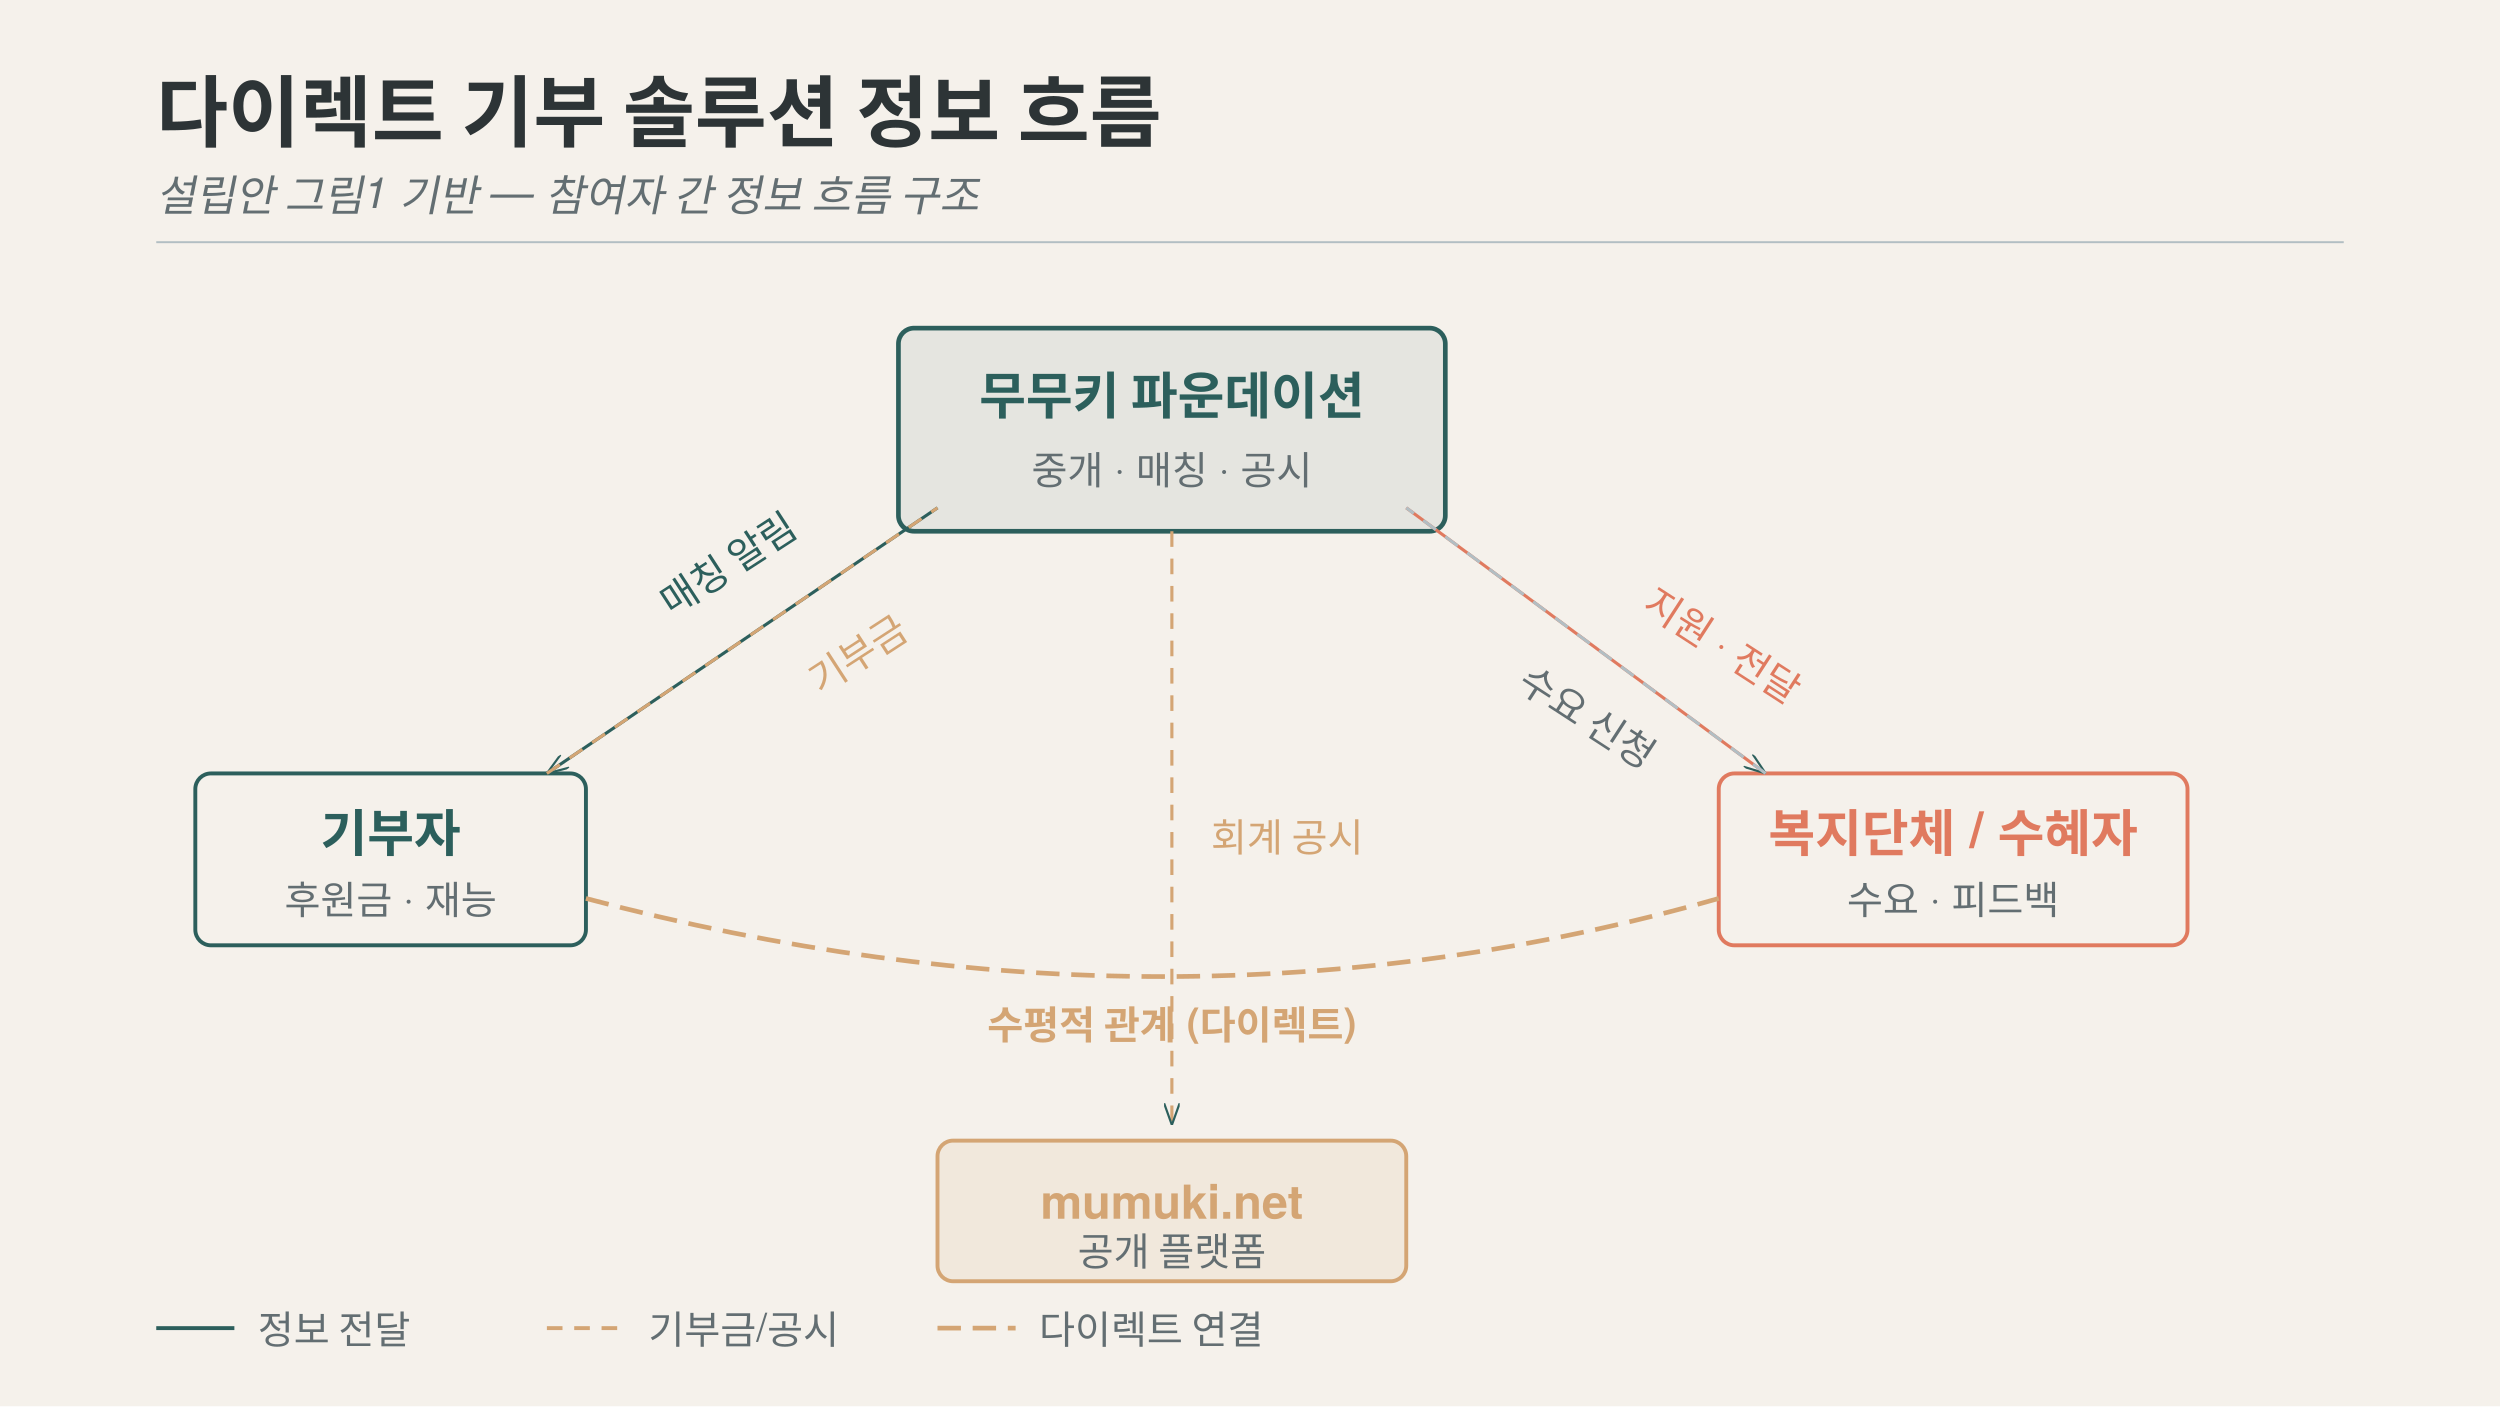
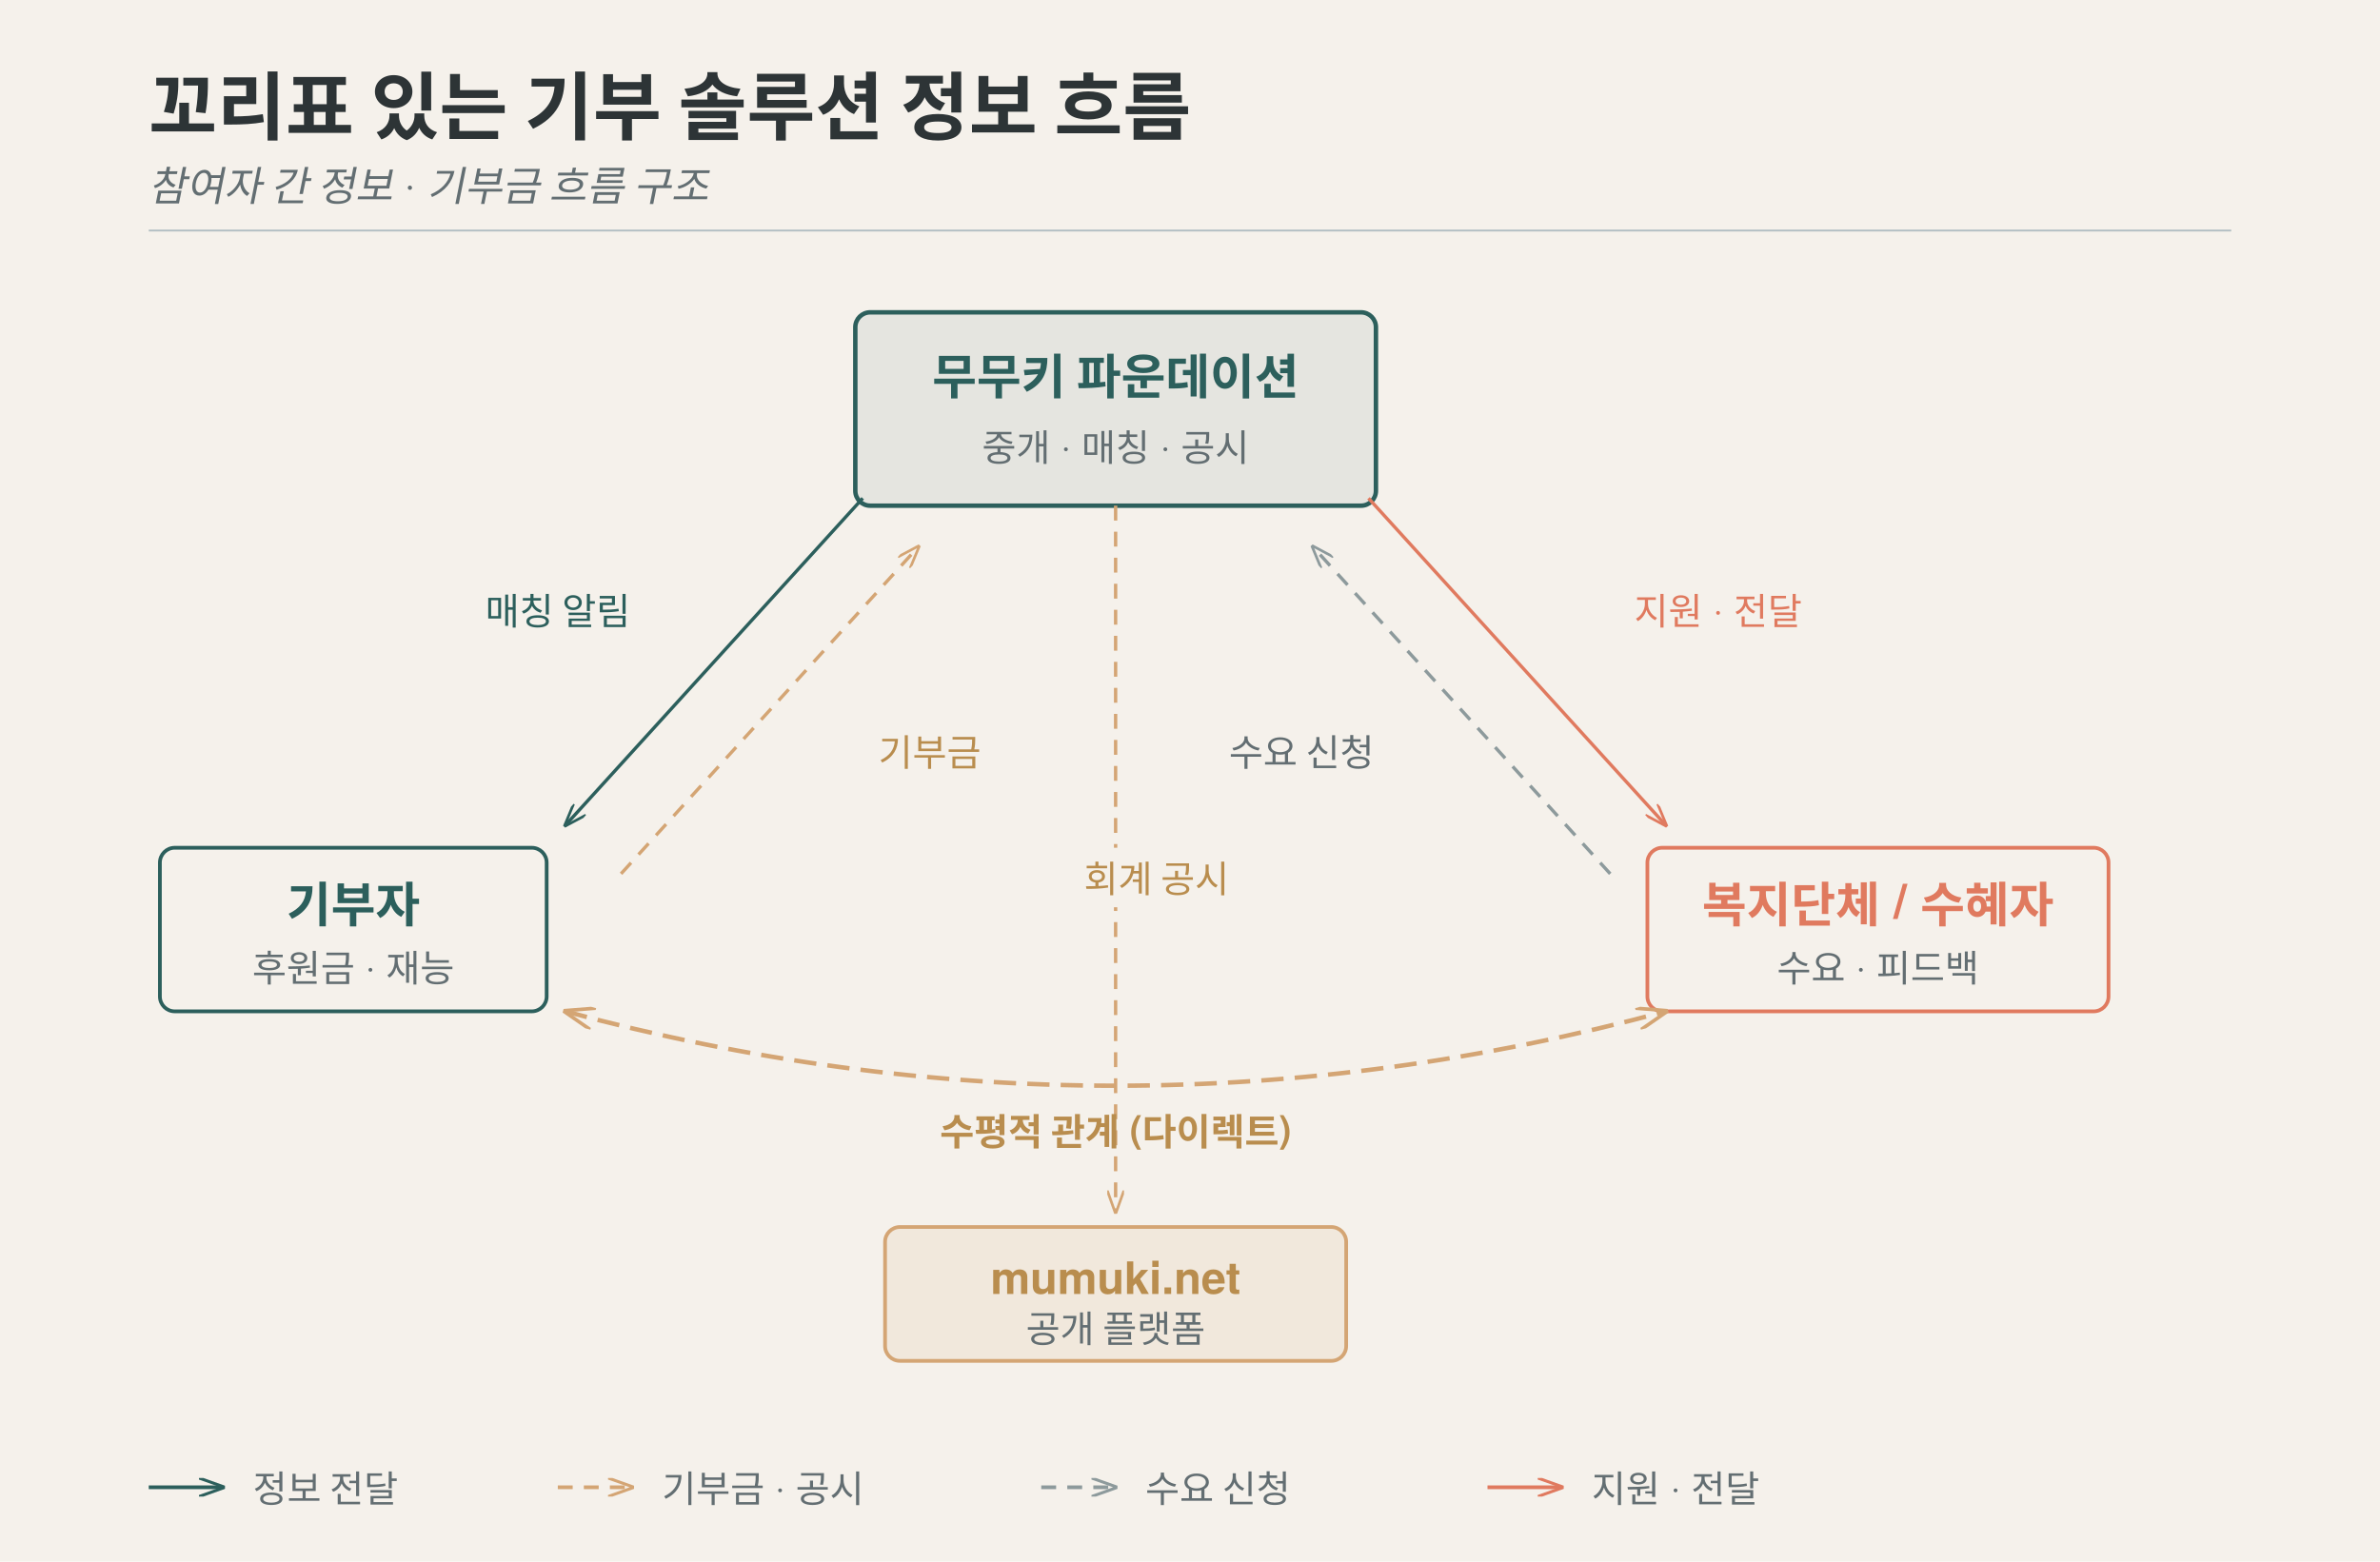
- <svg xmlns="http://www.w3.org/2000/svg" viewBox="0 0 640 360" width="640" height="360">
+ <svg xmlns="http://www.w3.org/2000/svg" viewBox="0 0 640 420" width="640" height="420">
  <defs>
    <style>
      .t-title { font-family: 'Georgia', 'Noto Serif KR', serif; font-weight: 700; }
      .t-body { font-family: 'Helvetica Neue', 'Noto Sans KR', sans-serif; }
      .t-label { font-family: 'Helvetica Neue', 'Noto Sans KR', sans-serif; font-size: 10px; }
    </style>
-     <marker id="af" markerWidth="7" markerHeight="5" refX="7" refY="2.5" orient="auto">
-       <path d="M 0 0 L 7 2.5 L 0 5" fill="none" stroke="#2C5F5C" stroke-width="0.7" />
+     <marker id="ah-teal" markerWidth="7" markerHeight="5" refX="6.5" refY="2.5" orient="auto-start-reverse">
+       <path d="M 0 0 L 7 2.5 L 0 5" fill="none" stroke="#2C5F5C" stroke-width="0.8" />
+     </marker>
+     <marker id="ah-coral" markerWidth="7" markerHeight="5" refX="6.5" refY="2.5" orient="auto-start-reverse">
+       <path d="M 0 0 L 7 2.5 L 0 5" fill="none" stroke="#E07A5F" stroke-width="0.8" />
+     </marker>
+     <marker id="ah-gold" markerWidth="7" markerHeight="5" refX="6.5" refY="2.5" orient="auto-start-reverse">
+       <path d="M 0 0 L 7 2.5 L 0 5" fill="none" stroke="#D4A574" stroke-width="0.8" />
+     </marker>
+     <marker id="ah-gray" markerWidth="7" markerHeight="5" refX="6.5" refY="2.5" orient="auto-start-reverse">
+       <path d="M 0 0 L 7 2.5 L 0 5" fill="none" stroke="#8D9A9C" stroke-width="0.8" />
    </marker>
  </defs>
-   <rect width="640" height="360" fill="#F5F1EB" />
-   <text x="40" y="36" class="t-title" font-size="20" fill="#2D3436">다이렉트 기부 솔루션 정보 흐름</text>
-   <text x="40" y="54" class="t-body" font-size="11" fill="#636E72" font-style="italic">설립안 그림1 기반 — 참여자 간 정보 흐름 구조</text>
+   <rect width="640" height="420" fill="#F5F1EB" />
+   <text x="40" y="36" class="t-title" font-size="20" fill="#2D3436">꼬리표 있는 기부 솔루션 정보 흐름</text>
+   <text x="40" y="54" class="t-body" font-size="11" fill="#636E72" font-style="italic">참여자 간 정보 · 기부금 흐름 구조</text>
  <line x1="40" y1="62" x2="600" y2="62" stroke="#B2BEC3" stroke-width="0.5" />
  <g transform="translate(300, 110)">
    <rect x="-70" y="-26" width="140" height="52" rx="4" fill="#2C5F5C" fill-opacity="0.08" stroke="#2C5F5C" stroke-width="1.2" />
    <text x="0" y="-4" text-anchor="middle" class="t-body" font-size="13" fill="#2C5F5C" font-weight="700">무무키 파운데이션</text>
    <text x="0" y="14" text-anchor="middle" class="t-label" fill="#636E72">중개 · 매칭 · 공시</text>
  </g>
-   <g transform="translate(100, 220)">
-     <rect x="-50" y="-22" width="100" height="44" rx="4" fill="none" stroke="#2C5F5C" stroke-width="1" />
+   <g transform="translate(95, 250)">
+     <rect x="-52" y="-22" width="104" height="44" rx="4" fill="none" stroke="#2C5F5C" stroke-width="1" />
    <text x="0" y="-2" text-anchor="middle" class="t-body" font-size="13" fill="#2C5F5C" font-weight="600">기부자</text>
    <text x="0" y="14" text-anchor="middle" class="t-label" fill="#636E72">후원금 · 재능</text>
  </g>
-   <g transform="translate(500, 220)">
-     <rect x="-60" y="-22" width="120" height="44" rx="4" fill="none" stroke="#E07A5F" stroke-width="1" />
+   <g transform="translate(505, 250)">
+     <rect x="-62" y="-22" width="124" height="44" rx="4" fill="none" stroke="#E07A5F" stroke-width="1" />
    <text x="0" y="-2" text-anchor="middle" class="t-body" font-size="13" fill="#E07A5F" font-weight="600">복지단체 / 수혜자</text>
    <text x="0" y="14" text-anchor="middle" class="t-label" fill="#636E72">수요 · 피드백</text>
  </g>
-   <g transform="translate(300, 310)">
-     <rect x="-60" y="-18" width="120" height="36" rx="4" fill="#D4A574" fill-opacity="0.12" stroke="#D4A574" stroke-width="1" />
-     <text x="0" y="2" text-anchor="middle" class="t-body" font-size="12" fill="#D4A574" font-weight="600">mumuki.net</text>
-     <text x="0" y="14" text-anchor="middle" class="t-label" fill="#636E72">공개 플랫폼</text>
+   <g transform="translate(300, 348)">
+     <rect x="-62" y="-18" width="124" height="36" rx="4" fill="#D4A574" fill-opacity="0.12" stroke="#D4A574" stroke-width="1" />
+     <text x="0" y="0" text-anchor="middle" class="t-body" font-size="12" fill="#B98D4E" font-weight="600">mumuki.net</text>
+     <text x="0" y="13" text-anchor="middle" class="t-label" fill="#636E72">공개 플랫폼</text>
  </g>
-   <line x1="240" y1="130" x2="140" y2="198" stroke="#2C5F5C" stroke-width="0.8" marker-end="url(#af)" />
-   <text x="172" y="158" class="t-label" fill="#2C5F5C" transform="rotate(-33 172 158)">매칭 알림</text>
-   <line x1="140" y1="198" x2="240" y2="130" stroke="#D4A574" stroke-width="0.8" stroke-dasharray="4,3" />
-   <text x="210" y="178" class="t-label" fill="#D4A574" transform="rotate(-33 210 178)">기부금</text>
-   <line x1="360" y1="130" x2="452" y2="198" stroke="#E07A5F" stroke-width="0.8" marker-end="url(#af)" />
-   <text x="420" y="156" class="t-label" fill="#E07A5F" transform="rotate(33 420 156)">지원 · 전달</text>
-   <line x1="452" y1="198" x2="360" y2="130" stroke="#B2BEC3" stroke-width="0.8" stroke-dasharray="4,3" />
-   <text x="388" y="176" class="t-label" fill="#636E72" transform="rotate(33 388 176)">수요 신청</text>
-   <line x1="300" y1="136" x2="300" y2="288" stroke="#D4A574" stroke-width="0.8" stroke-dasharray="4,3" marker-end="url(#af)" />
-   <text x="310" y="218" class="t-label" fill="#D4A574">회계 공시</text>
-   <path d="M 150 230 Q 300 270, 440 230" stroke="#D4A574" stroke-width="1.2" fill="none" stroke-dasharray="6,3" />
-   <text x="300" y="266" text-anchor="middle" class="t-label" fill="#D4A574" font-weight="600">수평적 관계 (다이렉트)</text>
-   <g transform="translate(40, 340)">
-     <line x1="0" y1="0" x2="20" y2="0" stroke="#2C5F5C" stroke-width="1" />
-     <text x="26" y="4" class="t-label" fill="#636E72">정보 전달</text>
-     <line x1="100" y1="0" x2="120" y2="0" stroke="#D4A574" stroke-width="1" stroke-dasharray="4,3" />
-     <text x="126" y="4" class="t-label" fill="#636E72">기부금/공시</text>
-     <line x1="200" y1="0" x2="220" y2="0" stroke="#D4A574" stroke-width="1.2" stroke-dasharray="6,3" />
-     <text x="226" y="4" class="t-label" fill="#636E72">다이렉트 연결</text>
+   <line x1="232" y1="134" x2="152" y2="222" stroke="#2C5F5C" stroke-width="0.9" marker-end="url(#ah-teal)" />
+   <text x="150" y="168" text-anchor="middle" class="t-label" fill="#2C5F5C">매칭 알림</text>
+   <line x1="167" y1="235" x2="247" y2="147" stroke="#D4A574" stroke-width="0.9" stroke-dasharray="4,3" marker-end="url(#ah-gold)" />
+   <text x="250" y="206" text-anchor="middle" class="t-label" fill="#B98D4E">기부금</text>
+   <line x1="368" y1="134" x2="448" y2="222" stroke="#E07A5F" stroke-width="0.9" marker-end="url(#ah-coral)" />
+   <text x="462" y="168" text-anchor="middle" class="t-label" fill="#E07A5F">지원 · 전달</text>
+   <line x1="433" y1="235" x2="353" y2="147" stroke="#8D9A9C" stroke-width="0.9" stroke-dasharray="4,3" marker-end="url(#ah-gray)" />
+   <text x="350" y="206" text-anchor="middle" class="t-label" fill="#636E72">수요 신청</text>
+   <line x1="300" y1="136" x2="300" y2="326" stroke="#D4A574" stroke-width="0.9" stroke-dasharray="4,3" marker-end="url(#ah-gold)" />
+   <rect x="278" y="228" width="66" height="16" fill="#F5F1EB" />
+   <text x="311" y="240" text-anchor="middle" class="t-label" fill="#B98D4E">회계 공시</text>
+   <path d="M 152 272 Q 300 312, 448 272" stroke="#D4A574" stroke-width="1.2" fill="none" stroke-dasharray="6,3" marker-start="url(#ah-gold)" marker-end="url(#ah-gold)" />
+   <text x="300" y="308" text-anchor="middle" class="t-label" fill="#B98D4E" font-weight="600">수평적 관계 (다이렉트)</text>
+   <g transform="translate(40, 400)">
+     <line x1="0" y1="0" x2="20" y2="0" stroke="#2C5F5C" stroke-width="1" marker-end="url(#ah-teal)" />
+     <text x="28" y="4" class="t-label" fill="#636E72">정보 전달</text>
+     <line x1="110" y1="0" x2="130" y2="0" stroke="#D4A574" stroke-width="1" stroke-dasharray="4,3" marker-end="url(#ah-gold)" />
+     <text x="138" y="4" class="t-label" fill="#636E72">기부금 · 공시</text>
+     <line x1="240" y1="0" x2="260" y2="0" stroke="#8D9A9C" stroke-width="1" stroke-dasharray="4,3" marker-end="url(#ah-gray)" />
+     <text x="268" y="4" class="t-label" fill="#636E72">수요 신청</text>
+     <line x1="360" y1="0" x2="380" y2="0" stroke="#E07A5F" stroke-width="1" marker-end="url(#ah-coral)" />
+     <text x="388" y="4" class="t-label" fill="#636E72">지원 · 전달</text>
  </g>
</svg>
